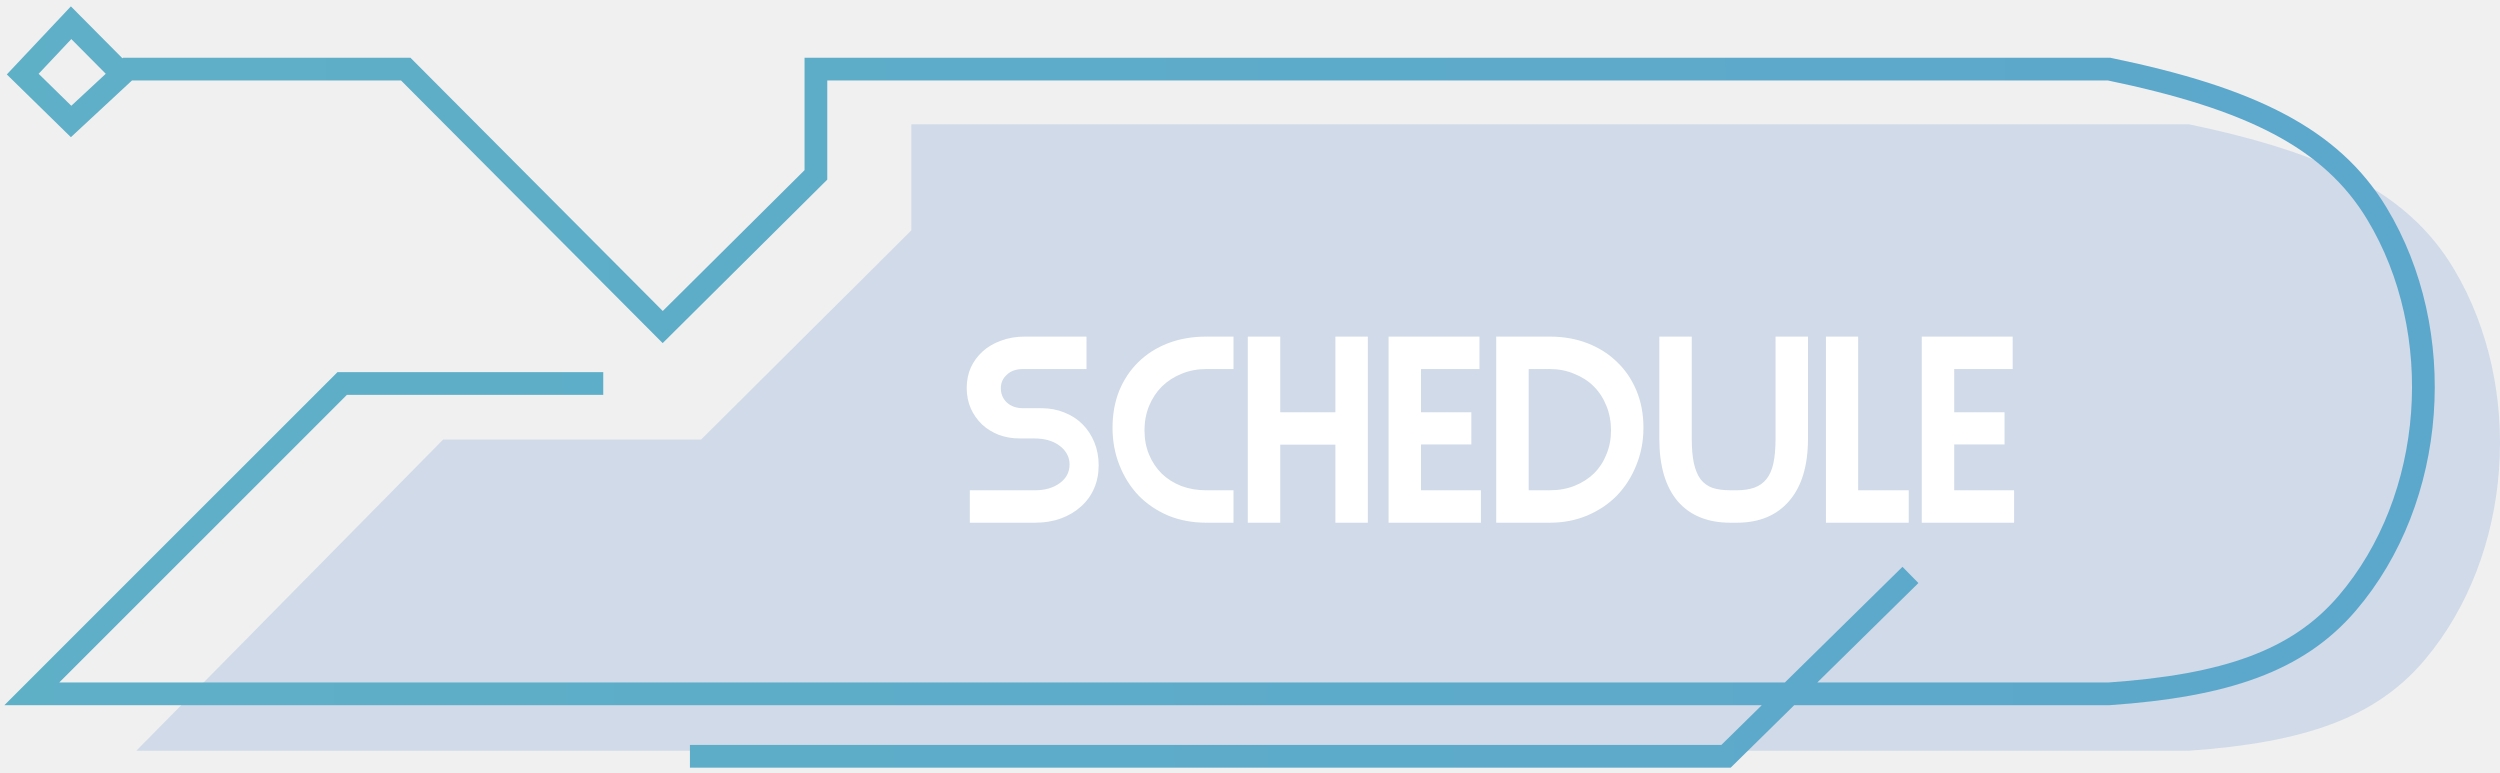
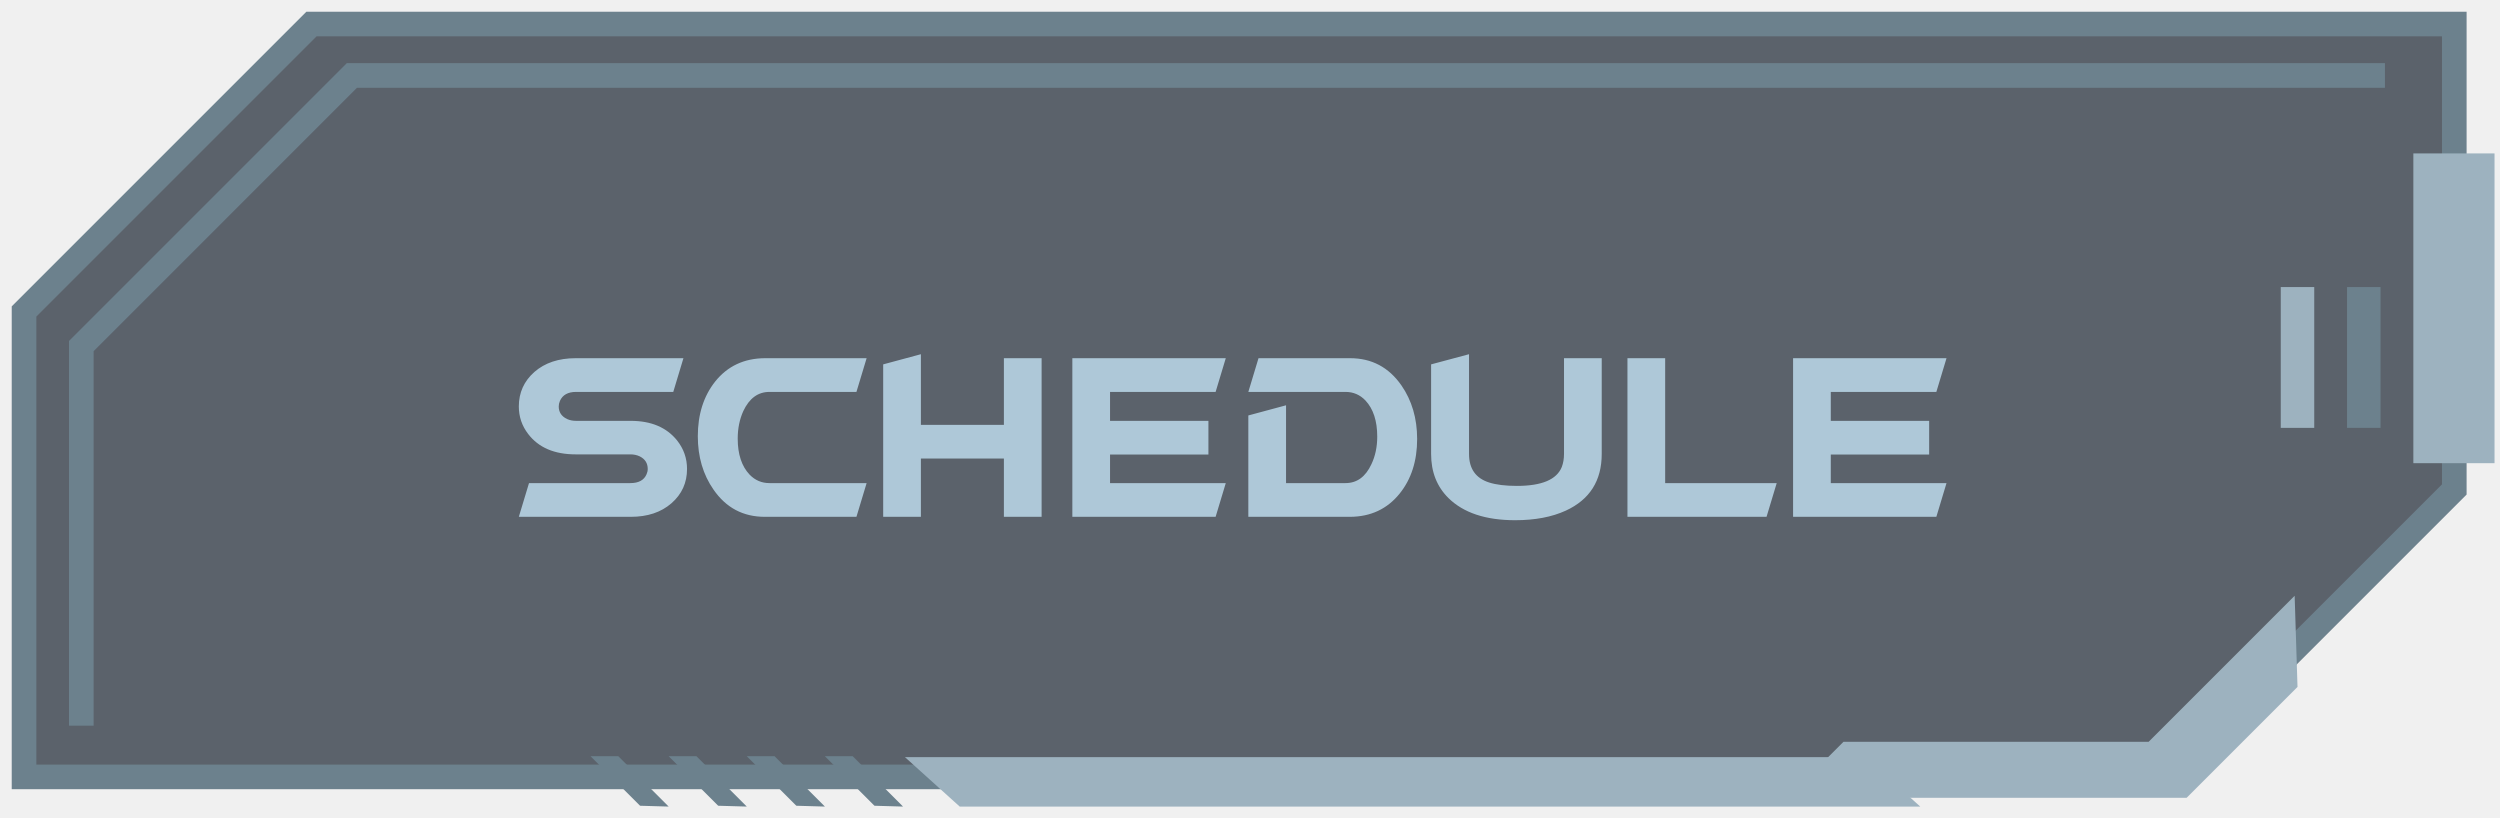
- <svg xmlns="http://www.w3.org/2000/svg" width="220" height="68" viewBox="0 0 220 68" fill="none">
-   <path d="M164.872 66.062L12 66.062L38.998 38.68L61.7 38.68L80.195 20.277V15.61V10.943L192.655 10.943C204.918 13.519 211.969 16.995 215.959 23.696C222.164 34.118 221.166 48.846 213.357 58.088C209.057 63.177 202.785 65.347 192.655 66.062H164.872Z" fill="#88A8D6" fill-opacity="0.3" />
-   <path d="M85.343 46V43.144H91.076C91.958 43.144 92.686 42.934 93.26 42.514C93.834 42.094 94.121 41.548 94.121 40.876C94.121 40.54 94.044 40.232 93.89 39.952C93.736 39.672 93.526 39.434 93.26 39.238C92.994 39.028 92.672 38.867 92.294 38.755C91.916 38.643 91.51 38.587 91.076 38.587H89.774C89.102 38.587 88.479 38.482 87.905 38.272C87.331 38.048 86.834 37.74 86.414 37.348C85.994 36.942 85.665 36.473 85.427 35.941C85.189 35.395 85.07 34.793 85.07 34.135C85.07 33.491 85.189 32.896 85.427 32.35C85.679 31.804 86.029 31.328 86.477 30.922C86.925 30.516 87.464 30.201 88.094 29.977C88.724 29.739 89.417 29.62 90.173 29.62H95.612V32.476H90.026C89.424 32.476 88.948 32.644 88.598 32.98C88.248 33.302 88.073 33.694 88.073 34.156C88.073 34.66 88.248 35.08 88.598 35.416C88.962 35.752 89.438 35.92 90.026 35.92H91.643C92.371 35.92 93.043 36.046 93.659 36.298C94.275 36.536 94.807 36.879 95.255 37.327C95.703 37.775 96.053 38.307 96.305 38.923C96.557 39.539 96.683 40.211 96.683 40.939C96.683 41.681 96.55 42.36 96.284 42.976C96.018 43.592 95.633 44.124 95.129 44.572C94.639 45.02 94.051 45.37 93.365 45.622C92.679 45.874 91.916 46 91.076 46H85.343ZM106.155 46C104.937 46 103.817 45.79 102.795 45.37C101.787 44.936 100.919 44.348 100.191 43.606C99.477 42.85 98.917 41.961 98.511 40.939C98.105 39.917 97.902 38.818 97.902 37.642C97.902 36.452 98.098 35.367 98.49 34.387C98.896 33.407 99.456 32.567 100.17 31.867C100.898 31.153 101.766 30.6 102.774 30.208C103.796 29.816 104.923 29.62 106.155 29.62H108.549V32.476H106.155C105.371 32.476 104.643 32.616 103.971 32.896C103.313 33.162 102.739 33.533 102.249 34.009C101.773 34.485 101.395 35.059 101.115 35.731C100.849 36.389 100.716 37.103 100.716 37.873C100.716 38.643 100.849 39.35 101.115 39.994C101.381 40.638 101.752 41.198 102.228 41.674C102.704 42.136 103.278 42.5 103.95 42.766C104.622 43.018 105.357 43.144 106.155 43.144H108.549V46H106.155ZM112.662 46H109.806V29.62H112.662V36.277H117.513V29.62H120.369V46H117.513V39.133H112.662V46ZM130.32 46H122.193V29.62H130.194V32.476H125.049V36.277H129.48V39.112H125.049V43.144H130.32V46ZM131.667 46V29.62H136.371C137.589 29.62 138.702 29.816 139.71 30.208C140.718 30.6 141.586 31.153 142.314 31.867C143.042 32.567 143.609 33.407 144.015 34.387C144.421 35.367 144.624 36.452 144.624 37.642C144.624 38.818 144.414 39.917 143.994 40.939C143.588 41.961 143.021 42.85 142.293 43.606C141.565 44.348 140.69 44.936 139.668 45.37C138.66 45.79 137.561 46 136.371 46H131.667ZM134.523 32.476V43.144H136.371C137.183 43.144 137.918 43.011 138.576 42.745C139.234 42.479 139.801 42.115 140.277 41.653C140.753 41.177 141.117 40.617 141.369 39.973C141.635 39.329 141.768 38.629 141.768 37.873C141.768 37.103 141.635 36.389 141.369 35.731C141.103 35.059 140.732 34.485 140.256 34.009C139.78 33.533 139.206 33.162 138.534 32.896C137.876 32.616 137.155 32.476 136.371 32.476H134.523ZM159.103 29.62V38.608C159.103 40.988 158.55 42.815 157.444 44.089C156.352 45.363 154.812 46 152.824 46H152.278C150.276 46 148.729 45.37 147.637 44.11C146.559 42.836 146.02 41.002 146.02 38.608V29.62H148.876V38.608C148.876 39.476 148.939 40.197 149.065 40.771C149.191 41.345 149.387 41.814 149.653 42.178C149.933 42.528 150.283 42.78 150.703 42.934C151.137 43.074 151.662 43.144 152.278 43.144H152.824C153.426 43.144 153.944 43.067 154.378 42.913C154.812 42.759 155.169 42.507 155.449 42.157C155.729 41.807 155.932 41.345 156.058 40.771C156.184 40.183 156.247 39.462 156.247 38.608V29.62H159.103ZM160.682 46V29.62H163.517V43.144H167.969V46H160.682ZM177.241 46H169.114V29.62H177.115V32.476H171.97V36.277H176.401V39.112H171.97V43.144H177.241V46Z" fill="white" />
-   <path d="M157.479 61.058H2.798L30.115 33.746H53.086M157.479 61.058H185.591C195.841 60.344 202.187 58.179 206.538 53.104C214.439 43.886 215.449 29.195 209.17 18.8C205.133 12.116 197.999 8.649 185.591 6.079H71.8V15.39L58.319 28.78L35.703 6.079H11.224L10.746 6.522M157.479 61.058L151.888 66.556H60.714M157.479 61.058L168.119 50.594M10.746 6.522L6.257 10.69L2 6.522L6.257 2L10.746 6.522Z" stroke="url(#paint0_linear_1137_8)" stroke-width="2" />
-   <defs>
-     <linearGradient id="paint0_linear_1137_8" x1="-771.188" y1="43.5" x2="213.706" y2="31.251" gradientUnits="userSpaceOnUse">
-       <stop stop-color="#65CFB4" />
-       <stop offset="1" stop-color="#5CA7CC" />
-     </linearGradient>
-   </defs>
+ <svg xmlns="http://www.w3.org/2000/svg" width="208" height="68" viewBox="0 0 208 68" fill="none">
+   <path d="M2 25.915V64.638H180.282L204.197 40.723V2H25.915L2 25.915Z" fill="#1C2633" fill-opacity="0.7" stroke="#6C818D" stroke-width="2.049" stroke-miterlimit="10" />
+   <path d="M198.427 6.279H29.277L6.766 28.791V60.374" stroke="#6C818D" stroke-width="2.049" stroke-miterlimit="10" />
+   <path d="M190.915 49.568L178.768 61.716H153.38L148.717 66.379H181.925L191.153 57.151L190.915 49.568Z" fill="#9DB2BF" />
+   <path d="M75.289 62.991H155.205L159.764 67.107H79.848L75.289 62.991Z" fill="#9DB2BF" />
+   <path d="M75.133 67.107L70.944 62.918H68.633L72.754 67.038L75.133 67.107Z" fill="#6C818D" />
+   <path d="M68.633 67.107L64.444 62.918H62.133L66.254 67.038L68.633 67.107Z" fill="#6C818D" />
+   <path d="M62.133 67.107L57.944 62.918H55.633L59.754 67.038L62.133 67.107Z" fill="#6C818D" />
+   <path d="M55.633 67.107L51.444 62.918H49.133L53.254 67.038L55.633 67.107Z" fill="#6C818D" />
+   <path d="M200.791 38.537H207.545V12.764H200.791V38.537Z" fill="#9DB2BF" />
+   <path d="M189.759 35.599H192.545V23.884H189.759V35.599Z" fill="#9DB2BF" />
+   <path d="M195.274 35.599H198.061V23.884H195.274V35.599Z" fill="#6C818D" />
+   <path d="M47.898 37.804C46.127 37.804 44.81 37.239 43.946 36.11C43.426 35.435 43.166 34.672 43.166 33.819C43.166 32.668 43.598 31.711 44.461 30.947C45.335 30.184 46.481 29.802 47.898 29.802H56.862L56.016 32.607H47.931C47.255 32.607 46.807 32.856 46.586 33.355C46.52 33.509 46.486 33.664 46.486 33.819C46.486 34.295 46.719 34.644 47.184 34.865C47.405 34.965 47.654 35.015 47.931 35.015H52.48C54.173 35.015 55.457 35.557 56.331 36.642C56.884 37.339 57.161 38.13 57.161 39.016C57.161 40.167 56.73 41.118 55.866 41.871C55.003 42.624 53.874 43 52.48 43H43.166L44.013 40.194H52.446C53.133 40.194 53.581 39.951 53.791 39.464C53.857 39.32 53.891 39.171 53.891 39.016C53.891 38.54 53.669 38.191 53.227 37.97C52.994 37.859 52.734 37.804 52.446 37.804H47.898ZM63.636 29.802H72.103L71.256 32.607H64.018C63.066 32.607 62.341 33.139 61.843 34.201C61.533 34.887 61.378 35.651 61.378 36.492C61.378 37.798 61.71 38.8 62.374 39.497C62.828 39.962 63.376 40.194 64.018 40.194H72.103L71.256 43H63.636C61.832 43 60.41 42.247 59.369 40.742C58.495 39.492 58.058 38.008 58.058 36.293C58.058 34.478 58.539 32.962 59.502 31.744C60.531 30.46 61.909 29.813 63.636 29.802ZM73.481 30.316L76.618 29.47V35.347H83.524V29.802H86.662V43H83.524V38.152H76.618V43H73.481V30.316ZM92.356 37.82V40.194H101.985L101.139 43H89.219V29.802H101.985L101.139 32.607H92.356V35.015H100.541V37.82H92.356ZM103.861 34.566L106.999 33.72V40.194H111.946C112.898 40.194 113.618 39.669 114.104 38.617C114.425 37.942 114.586 37.178 114.586 36.326C114.586 35.02 114.259 34.019 113.606 33.321C113.153 32.845 112.599 32.607 111.946 32.607H103.861L104.708 29.802H112.328C114.121 29.802 115.543 30.554 116.595 32.06C117.469 33.321 117.906 34.81 117.906 36.525C117.906 38.352 117.419 39.868 116.445 41.074C115.416 42.347 114.044 42.989 112.328 43H103.861V34.566ZM130.125 37.77V29.802H133.263V37.77C133.263 39.995 132.267 41.567 130.274 42.485C129.112 43.017 127.707 43.282 126.058 43.282C123.612 43.282 121.763 42.668 120.513 41.44C119.55 40.488 119.068 39.265 119.068 37.77V30.316L122.223 29.47V37.77C122.223 38.999 122.782 39.79 123.899 40.145C124.486 40.333 125.255 40.427 126.207 40.427C128.277 40.427 129.522 39.901 129.942 38.85C130.064 38.529 130.125 38.169 130.125 37.77ZM135.404 29.802H138.542V40.194H147.822L146.976 43C146.976 43 143.118 43 135.404 43C135.404 43 135.404 38.601 135.404 29.802ZM152.321 37.82V40.194H161.95L161.104 43H149.184V29.802H161.95L161.104 32.607H152.321V35.015H160.506V37.82H152.321Z" fill="#AEC8D8" />
</svg>
